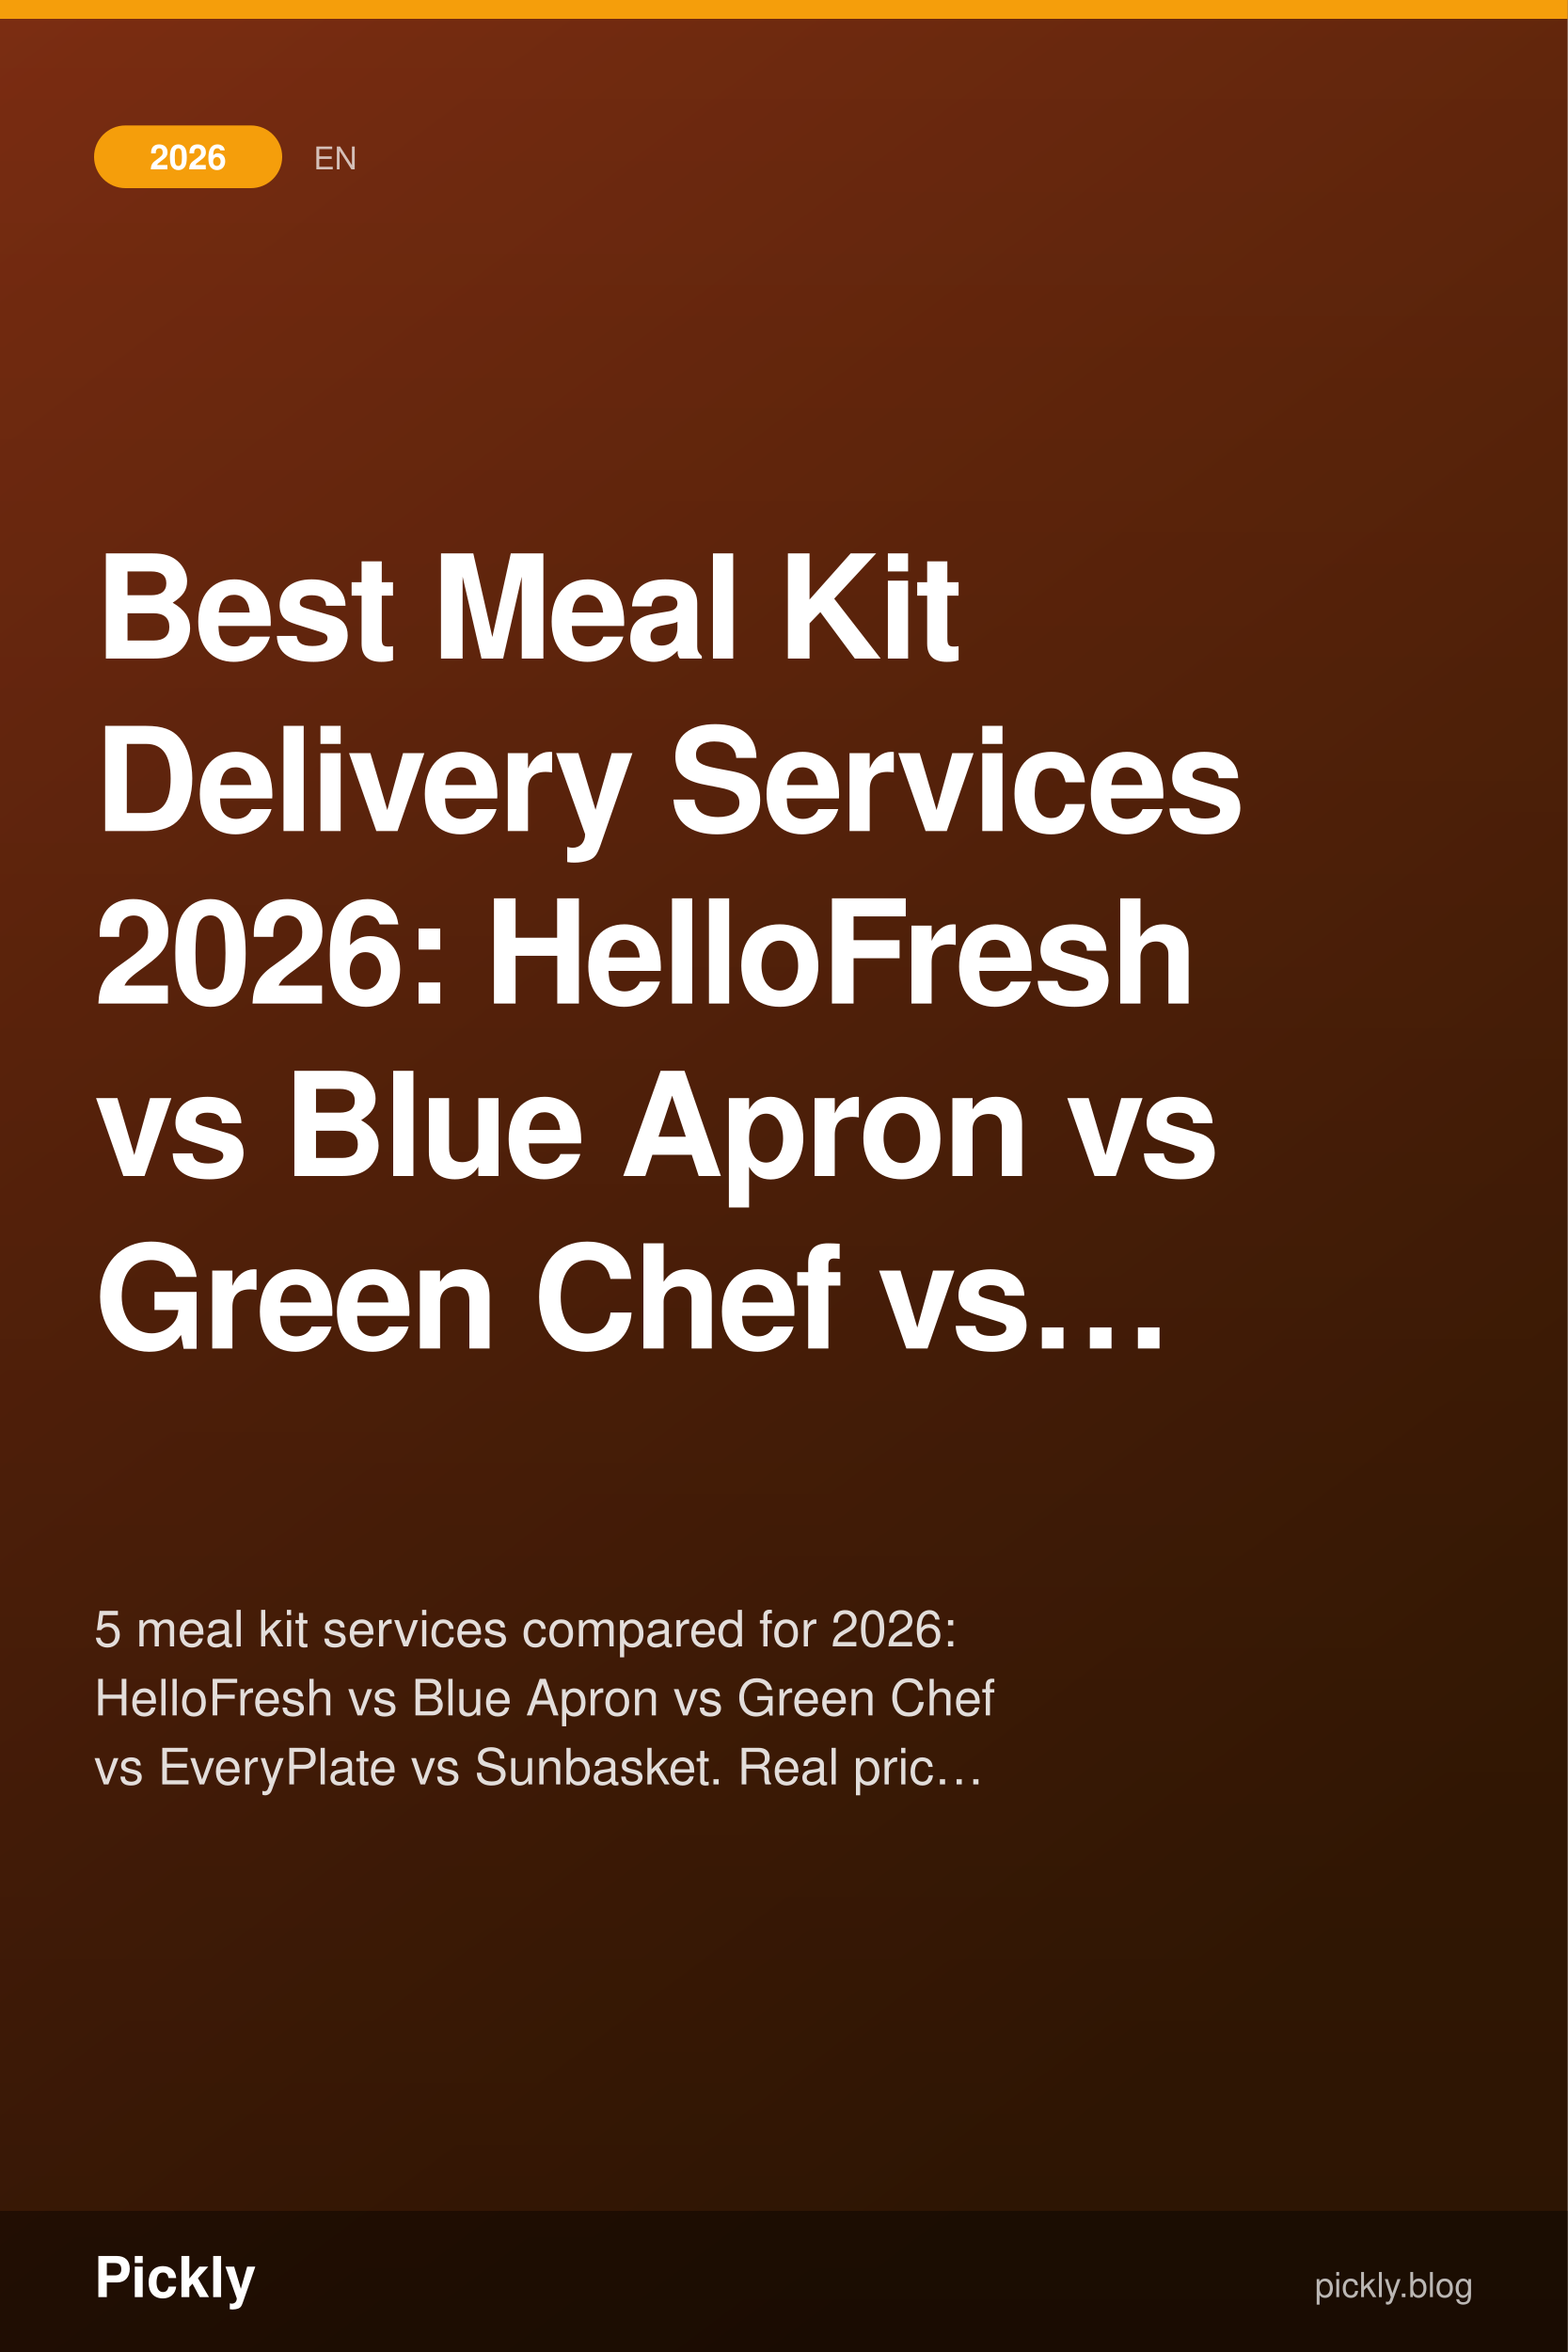
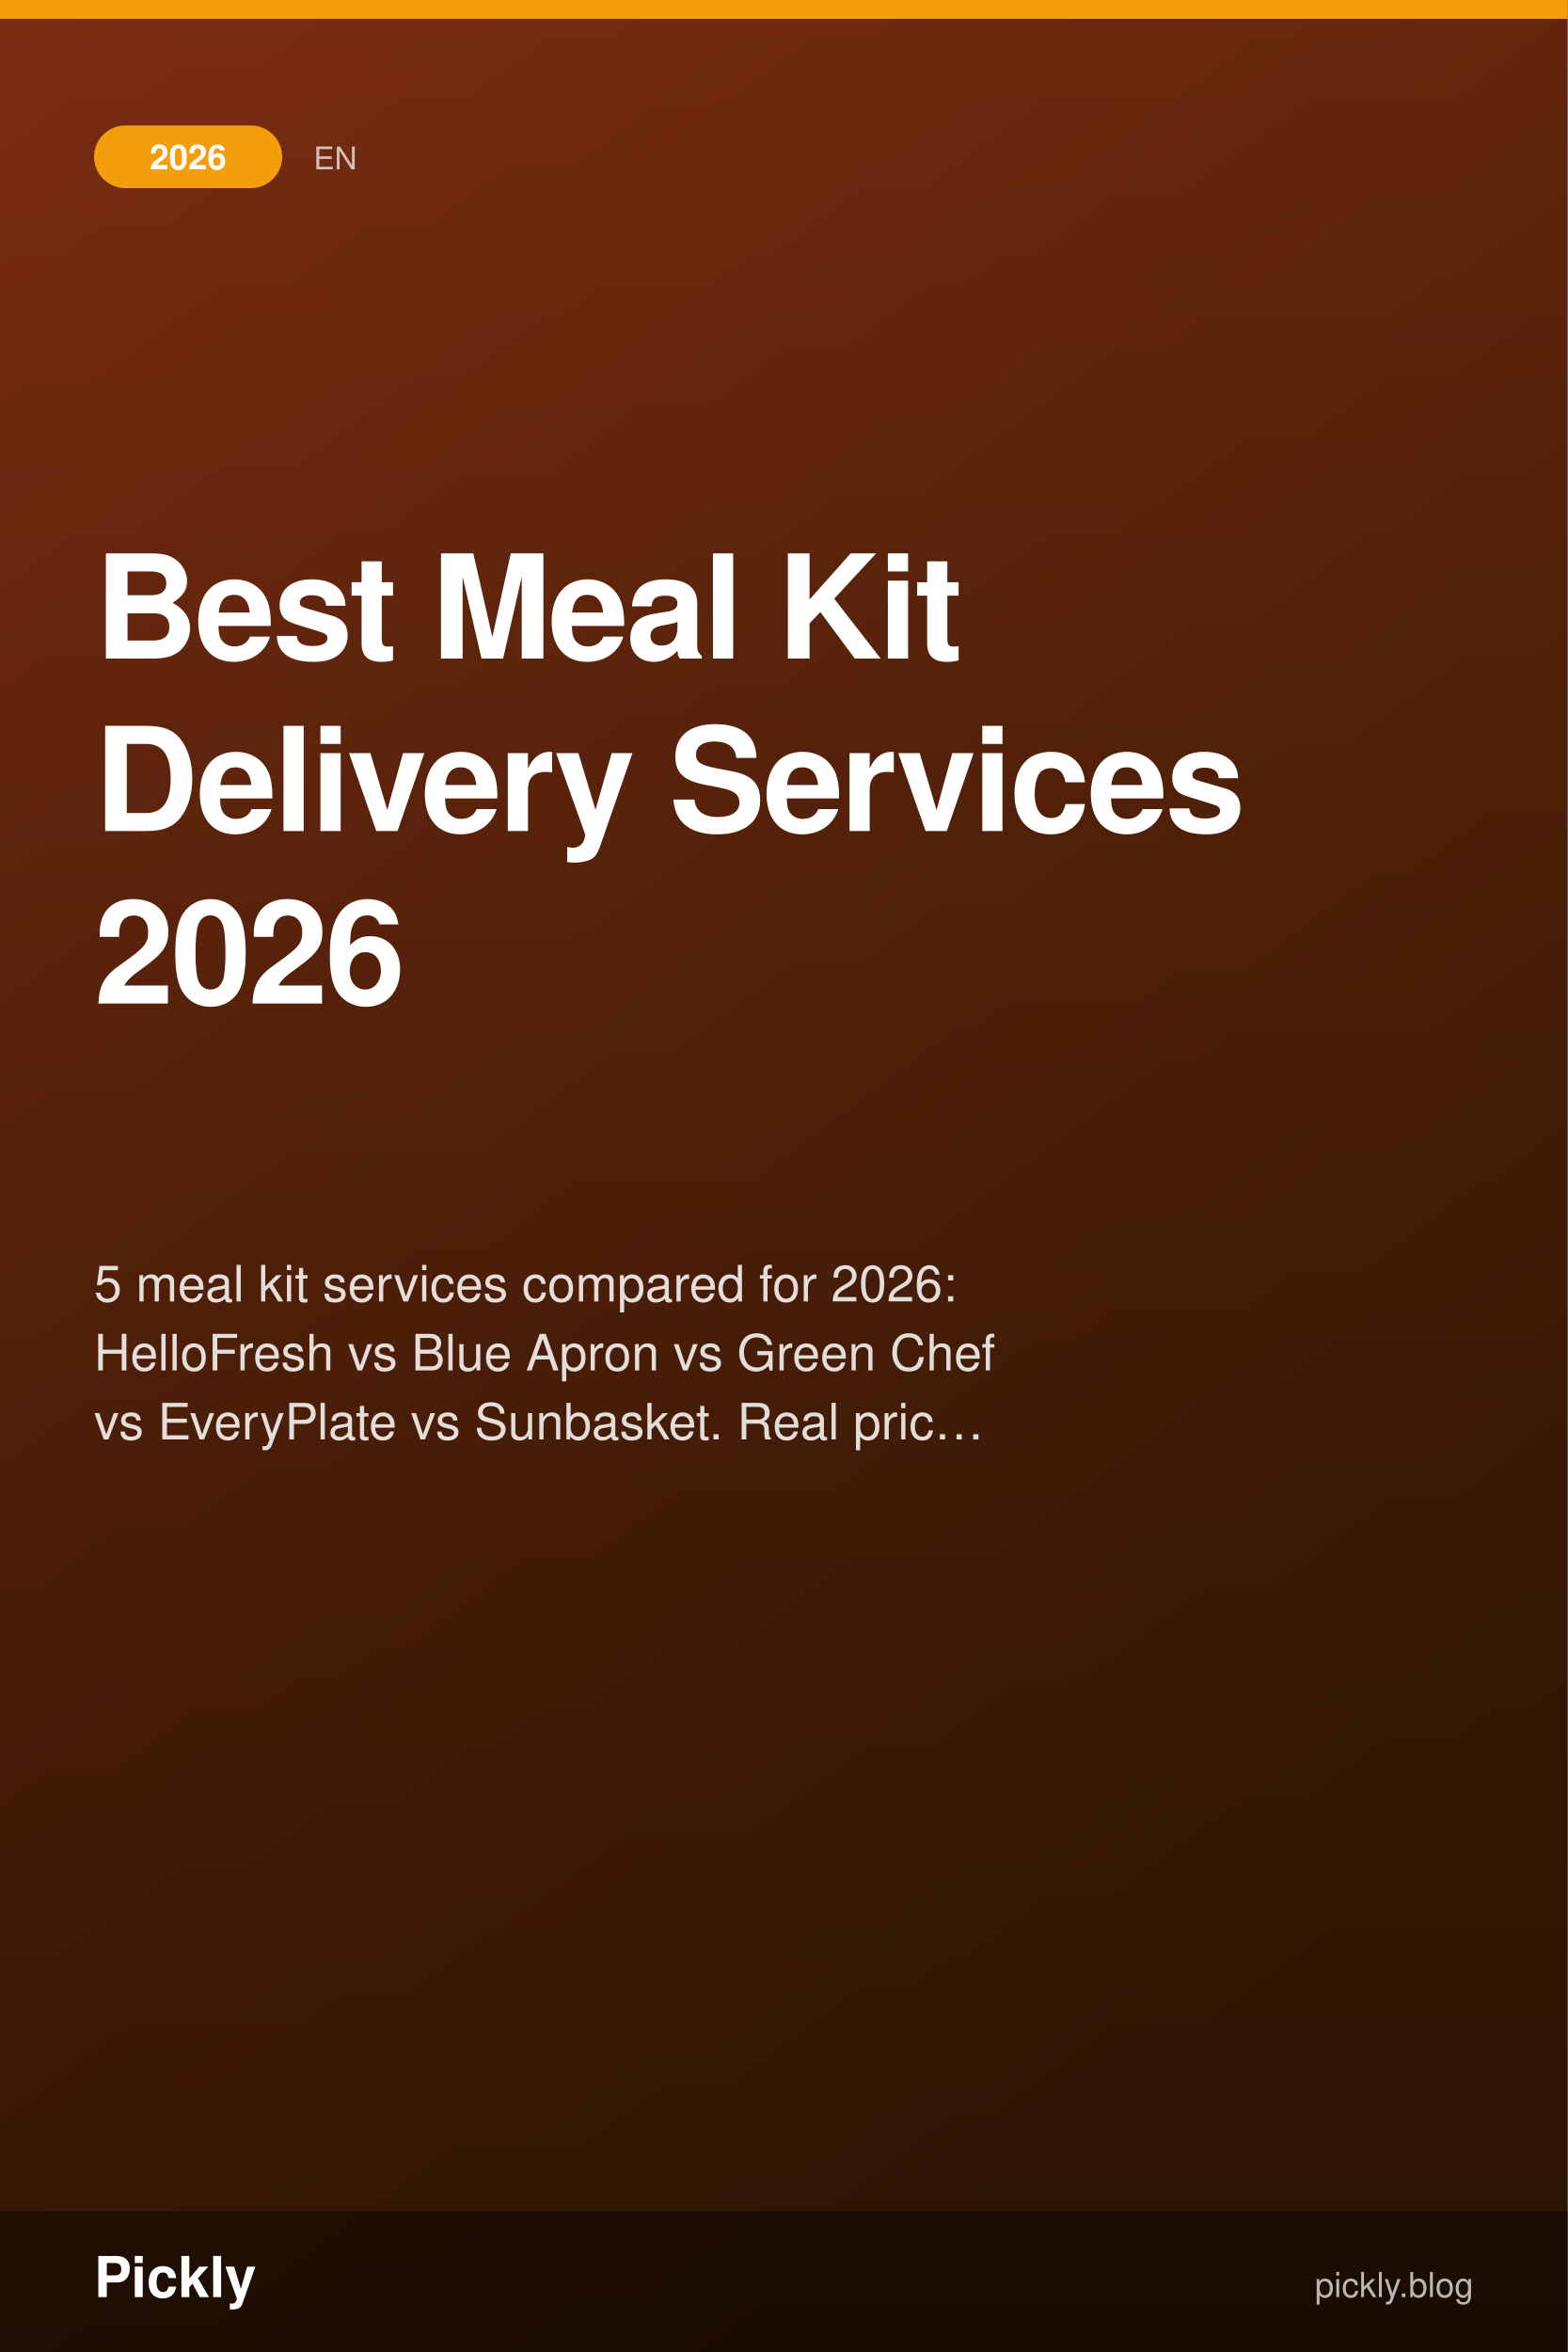
<svg xmlns="http://www.w3.org/2000/svg" width="1000" height="1500" viewBox="0 0 1000 1500">
  <defs>
    <linearGradient id="bg" x1="0" y1="0" x2="0.5" y2="1">
      <stop offset="0" stop-color="#7c2d12" />
      <stop offset="1" stop-color="#3f1d04" />
    </linearGradient>
    <linearGradient id="overlay" x1="0" y1="0" x2="0" y2="1">
      <stop offset="0" stop-color="rgba(0,0,0,0)" />
      <stop offset="1" stop-color="rgba(0,0,0,0.3)" />
    </linearGradient>
  </defs>
  <rect width="1000" height="1500" fill="url(#bg)" />
  <rect width="1000" height="1500" fill="url(#overlay)" />
  <rect x="0" y="0" width="1000" height="12" fill="#f59e0b" />
  <rect x="60" y="80" width="120" height="40" rx="20" fill="#f59e0b" />
  <text x="120" y="108" font-family="'Helvetica Neue', Helvetica, Arial, 'Hiragino Sans GB', 'Hiragino Sans', 'PingFang SC', 'PingFang TC', 'Apple SD Gothic Neo', 'Kohinoor Devanagari', 'Devanagari Sangam MN', 'Geeza Pro', 'SF Arabic', Thonburi, 'Sukhumvit Set', 'Arial Unicode MS', sans-serif" font-size="22" fill="#ffffff" font-weight="700" text-anchor="middle">2026</text>
  <text x="200" y="108" font-family="'Helvetica Neue', Helvetica, Arial, 'Hiragino Sans GB', 'Hiragino Sans', 'PingFang SC', 'PingFang TC', 'Apple SD Gothic Neo', 'Kohinoor Devanagari', 'Devanagari Sangam MN', 'Geeza Pro', 'SF Arabic', Thonburi, 'Sukhumvit Set', 'Arial Unicode MS', sans-serif" font-size="20" fill="rgba(255,255,255,0.7)" font-weight="500">EN</text>
  <text x="60" y="420" font-family="'Helvetica Neue', Helvetica, Arial, 'Hiragino Sans GB', 'Hiragino Sans', 'PingFang SC', 'PingFang TC', 'Apple SD Gothic Neo', 'Kohinoor Devanagari', 'Devanagari Sangam MN', 'Geeza Pro', 'SF Arabic', Thonburi, 'Sukhumvit Set', 'Arial Unicode MS', sans-serif" font-size="92" fill="#ffffff" font-weight="900" letter-spacing="-2" text-anchor="start">Best Meal Kit</text>
  <text x="60" y="530" font-family="'Helvetica Neue', Helvetica, Arial, 'Hiragino Sans GB', 'Hiragino Sans', 'PingFang SC', 'PingFang TC', 'Apple SD Gothic Neo', 'Kohinoor Devanagari', 'Devanagari Sangam MN', 'Geeza Pro', 'SF Arabic', Thonburi, 'Sukhumvit Set', 'Arial Unicode MS', sans-serif" font-size="92" fill="#ffffff" font-weight="900" letter-spacing="-2" text-anchor="start">Delivery Services</text>
-   <text x="60" y="640" font-family="'Helvetica Neue', Helvetica, Arial, 'Hiragino Sans GB', 'Hiragino Sans', 'PingFang SC', 'PingFang TC', 'Apple SD Gothic Neo', 'Kohinoor Devanagari', 'Devanagari Sangam MN', 'Geeza Pro', 'SF Arabic', Thonburi, 'Sukhumvit Set', 'Arial Unicode MS', sans-serif" font-size="92" fill="#ffffff" font-weight="900" letter-spacing="-2" text-anchor="start">2026: HelloFresh</text>
-   <text x="60" y="750" font-family="'Helvetica Neue', Helvetica, Arial, 'Hiragino Sans GB', 'Hiragino Sans', 'PingFang SC', 'PingFang TC', 'Apple SD Gothic Neo', 'Kohinoor Devanagari', 'Devanagari Sangam MN', 'Geeza Pro', 'SF Arabic', Thonburi, 'Sukhumvit Set', 'Arial Unicode MS', sans-serif" font-size="92" fill="#ffffff" font-weight="900" letter-spacing="-2" text-anchor="start">vs Blue Apron vs</text>
-   <text x="60" y="860" font-family="'Helvetica Neue', Helvetica, Arial, 'Hiragino Sans GB', 'Hiragino Sans', 'PingFang SC', 'PingFang TC', 'Apple SD Gothic Neo', 'Kohinoor Devanagari', 'Devanagari Sangam MN', 'Geeza Pro', 'SF Arabic', Thonburi, 'Sukhumvit Set', 'Arial Unicode MS', sans-serif" font-size="92" fill="#ffffff" font-weight="900" letter-spacing="-2" text-anchor="start">Green Chef vs…</text>
-   <text x="60" y="1050" font-family="'Helvetica Neue', Helvetica, Arial, 'Hiragino Sans GB', 'Hiragino Sans', 'PingFang SC', 'PingFang TC', 'Apple SD Gothic Neo', 'Kohinoor Devanagari', 'Devanagari Sangam MN', 'Geeza Pro', 'SF Arabic', Thonburi, 'Sukhumvit Set', 'Arial Unicode MS', sans-serif" font-size="32" fill="rgba(255,255,255,0.85)" font-weight="400" text-anchor="start">5 meal kit services compared for 2026:</text>
-   <text x="60" y="1094" font-family="'Helvetica Neue', Helvetica, Arial, 'Hiragino Sans GB', 'Hiragino Sans', 'PingFang SC', 'PingFang TC', 'Apple SD Gothic Neo', 'Kohinoor Devanagari', 'Devanagari Sangam MN', 'Geeza Pro', 'SF Arabic', Thonburi, 'Sukhumvit Set', 'Arial Unicode MS', sans-serif" font-size="32" fill="rgba(255,255,255,0.85)" font-weight="400" text-anchor="start">HelloFresh vs Blue Apron vs Green Chef</text>
-   <text x="60" y="1138" font-family="'Helvetica Neue', Helvetica, Arial, 'Hiragino Sans GB', 'Hiragino Sans', 'PingFang SC', 'PingFang TC', 'Apple SD Gothic Neo', 'Kohinoor Devanagari', 'Devanagari Sangam MN', 'Geeza Pro', 'SF Arabic', Thonburi, 'Sukhumvit Set', 'Arial Unicode MS', sans-serif" font-size="32" fill="rgba(255,255,255,0.85)" font-weight="400" text-anchor="start">vs EveryPlate vs Sunbasket. Real pric…</text>
+   <text x="60" y="640" font-family="'Helvetica Neue', Helvetica, Arial, 'Hiragino Sans GB', 'Hiragino Sans', 'PingFang SC', 'PingFang TC', 'Apple SD Gothic Neo', 'Kohinoor Devanagari', 'Devanagari Sangam MN', 'Geeza Pro', 'SF Arabic', Thonburi, 'Sukhumvit Set', 'Arial Unicode MS', sans-serif" font-size="92" fill="#ffffff" font-weight="900" letter-spacing="-2" text-anchor="start">2026</text>
+   <text x="60" y="830" font-family="'Helvetica Neue', Helvetica, Arial, 'Hiragino Sans GB', 'Hiragino Sans', 'PingFang SC', 'PingFang TC', 'Apple SD Gothic Neo', 'Kohinoor Devanagari', 'Devanagari Sangam MN', 'Geeza Pro', 'SF Arabic', Thonburi, 'Sukhumvit Set', 'Arial Unicode MS', sans-serif" font-size="32" fill="rgba(255,255,255,0.85)" font-weight="400" text-anchor="start">5 meal kit services compared for 2026:</text>
+   <text x="60" y="874" font-family="'Helvetica Neue', Helvetica, Arial, 'Hiragino Sans GB', 'Hiragino Sans', 'PingFang SC', 'PingFang TC', 'Apple SD Gothic Neo', 'Kohinoor Devanagari', 'Devanagari Sangam MN', 'Geeza Pro', 'SF Arabic', Thonburi, 'Sukhumvit Set', 'Arial Unicode MS', sans-serif" font-size="32" fill="rgba(255,255,255,0.85)" font-weight="400" text-anchor="start">HelloFresh vs Blue Apron vs Green Chef</text>
+   <text x="60" y="918" font-family="'Helvetica Neue', Helvetica, Arial, 'Hiragino Sans GB', 'Hiragino Sans', 'PingFang SC', 'PingFang TC', 'Apple SD Gothic Neo', 'Kohinoor Devanagari', 'Devanagari Sangam MN', 'Geeza Pro', 'SF Arabic', Thonburi, 'Sukhumvit Set', 'Arial Unicode MS', sans-serif" font-size="32" fill="rgba(255,255,255,0.85)" font-weight="400" text-anchor="start">vs EveryPlate vs Sunbasket. Real pric…</text>
  <rect x="0" y="1410" width="1000" height="90" fill="rgba(0,0,0,0.4)" />
  <text x="60" y="1465" font-family="'Helvetica Neue', Helvetica, Arial, 'Hiragino Sans GB', 'Hiragino Sans', 'PingFang SC', 'PingFang TC', 'Apple SD Gothic Neo', 'Kohinoor Devanagari', 'Devanagari Sangam MN', 'Geeza Pro', 'SF Arabic', Thonburi, 'Sukhumvit Set', 'Arial Unicode MS', sans-serif" font-size="36" fill="#ffffff" font-weight="800">Pickly</text>
  <text x="940" y="1465" font-family="'Helvetica Neue', Helvetica, Arial, 'Hiragino Sans GB', 'Hiragino Sans', 'PingFang SC', 'PingFang TC', 'Apple SD Gothic Neo', 'Kohinoor Devanagari', 'Devanagari Sangam MN', 'Geeza Pro', 'SF Arabic', Thonburi, 'Sukhumvit Set', 'Arial Unicode MS', sans-serif" font-size="22" fill="rgba(255,255,255,0.7)" font-weight="500" text-anchor="end">pickly.blog</text>
</svg>
